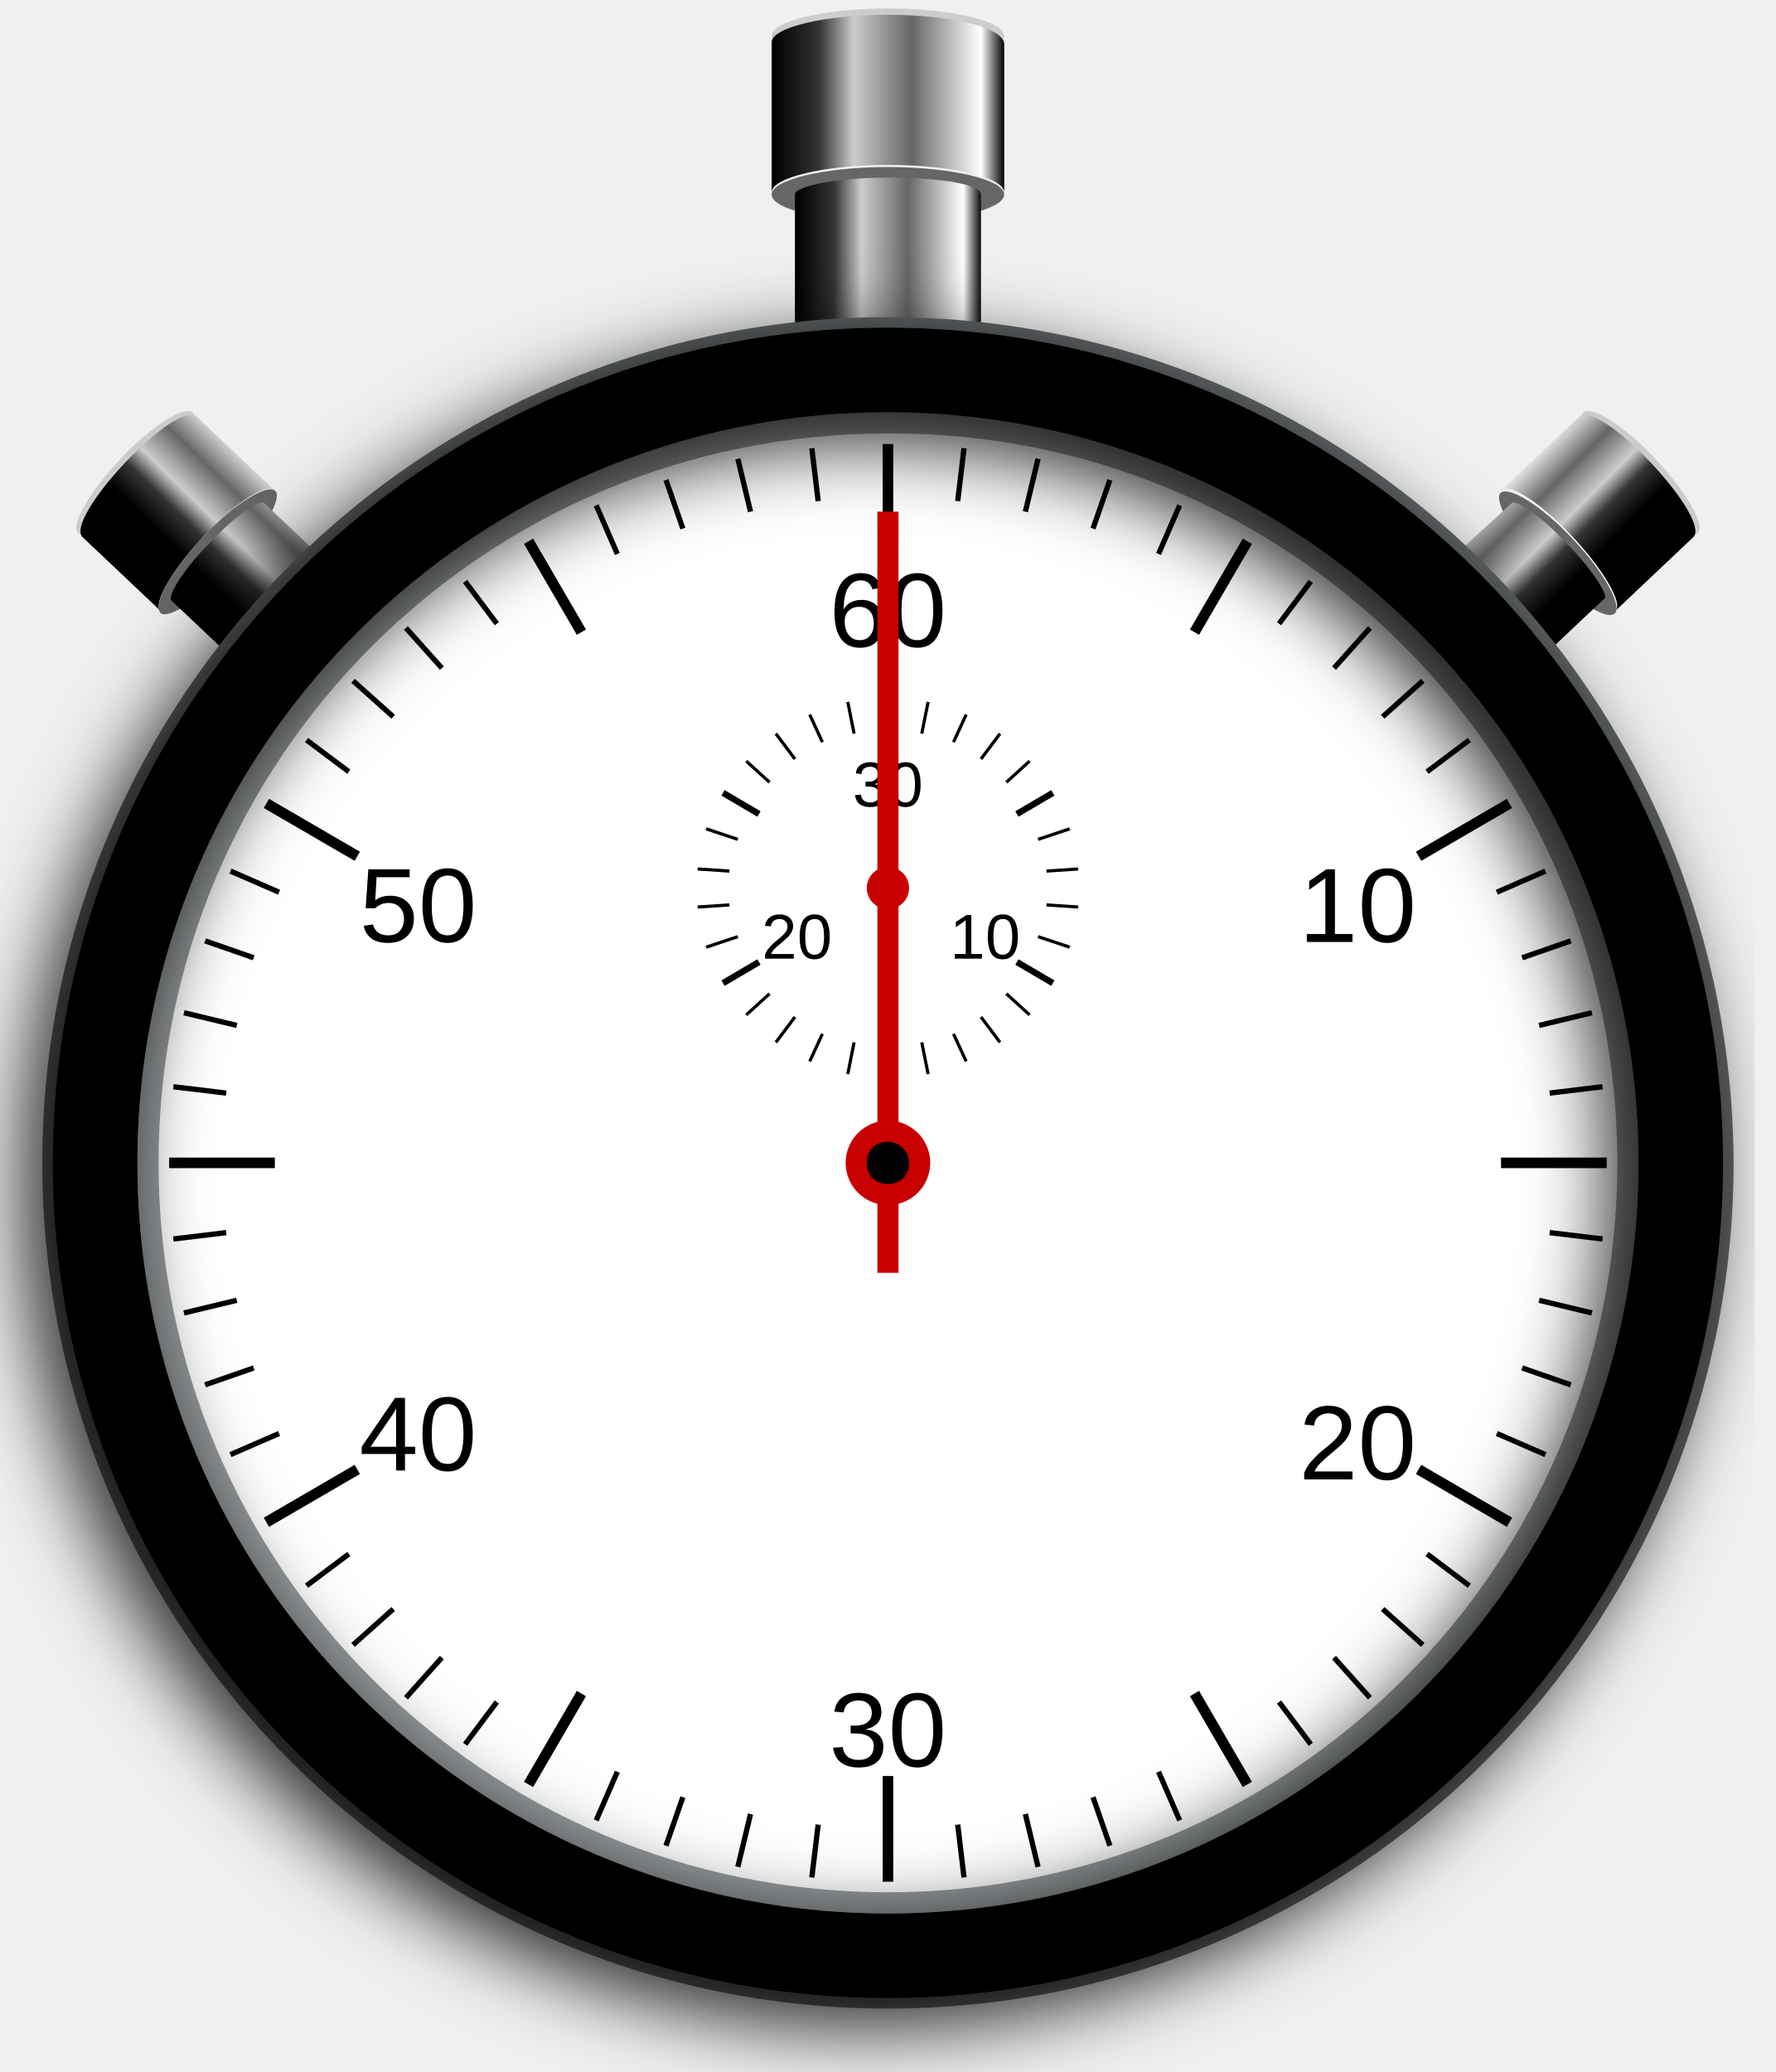
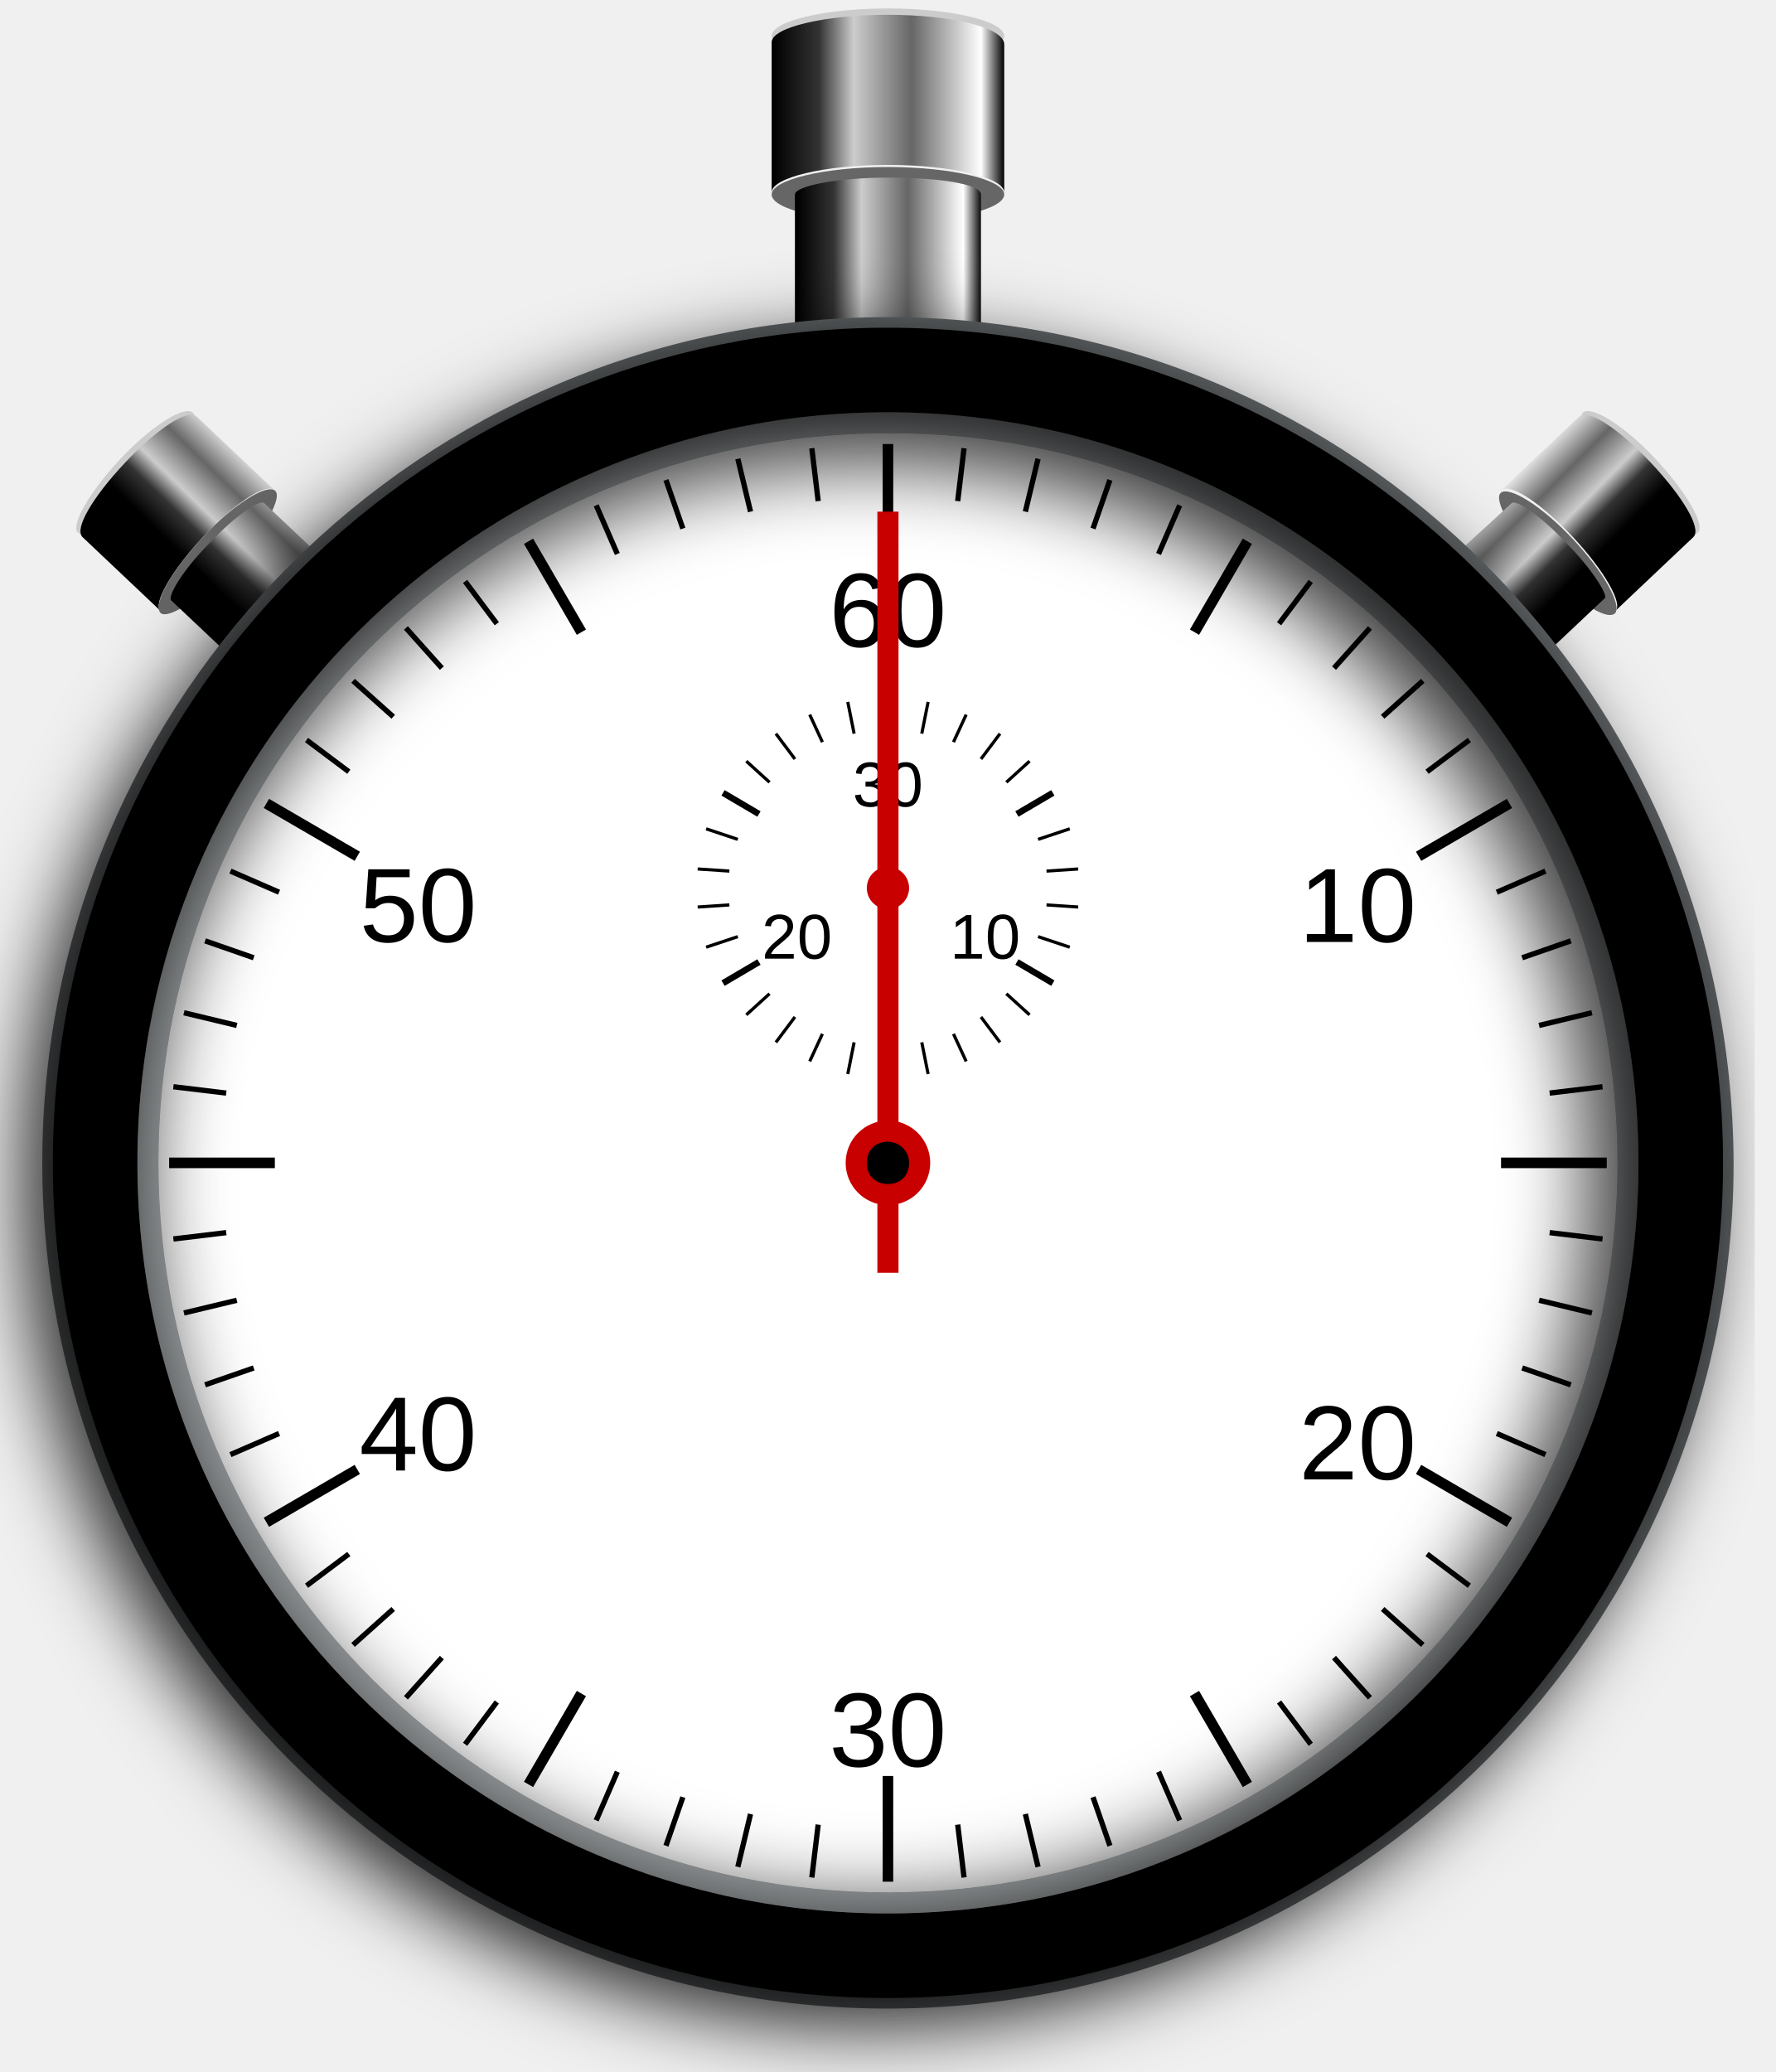
<svg xmlns="http://www.w3.org/2000/svg" version="1.1" id="Layer_1" x="0px" y="0px" viewBox="0 0 84 98" style="enable-background:new 0 0 84 98;" xml:space="preserve">
  <filter id="swshadow">
    <feDropShadow dx="-1" dy="1" stdDeviation="2" />
  </filter>
  <style type="text/css">
	.st0{fill:#CCCCCC;}
	.st1{fill:url(#path6078_1_);}
	.st2{fill:#666666;}
	.st3{fill:url(#path6076_1_);}
	.st4{fill:url(#path6034_1_);}
	.st5{opacity:0.3;fill:url(#path6932_1_);enable-background:new;}
	.st6{fill:url(#path6005_1_);}
	.st7{fill:url(#path6062_1_);}
	.st8{fill:url(#path6060_1_);}
	.st10{fill:#FFFFFF;stroke:#636769;stroke-width:1;}
	.st11{fill:none;stroke:#000000;stroke-width:4;filter:url(#swshadow);}
- 	.st12{fill:none;stroke:#969a9c;stroke-width:1;}
+ 	.st12{fill:none;stroke:#969a9c;stroke-width:1;filter:url(#swshadow);}
	.st13{fill:none;stroke:#000000;stroke-width:0.5;stroke-miterlimit:10;}
	.st14{fill:none;stroke:#000000;stroke-width:0.25;stroke-miterlimit:10;}
	.st15{font-family:'Arial';}
	.st16{font-size:5px;}
	.st17{fill:none;stroke:#000000;stroke-width:0.15;stroke-miterlimit:10;}
	.st18{fill:none;stroke:#000000;stroke-width:0.3;stroke-miterlimit:10;}
	.st19{font-size:3px;}
	.st20{fill:none;stroke:#C80000;stroke-width:0.5;}
	.st21{fill:#C80000;}
	.st22{fill:none;stroke:#C80000;transform-origin:42px 55px;animation:spin 60s infinite linear;}
	.st23{fill:#FFFFFF;fill-opacity:0.5;}
	@keyframes spin{0%{transform:rotate(0deg)}100%{transform:rotate(360deg)}}
</style>
  <path id="path6072" class="st0" d="M3.7,25.2c0.4,0.4,1.9-0.6,3.4-2.2s2.4-3.2,2-3.5s-1.9,0.6-3.4,2.2S3.3,24.9,3.7,25.2z" />
  <linearGradient id="path6078_1_" gradientUnits="userSpaceOnUse" x1="13.252" y1="-1420.251" x2="8.762" y2="-1424.861" gradientTransform="matrix(1 0 0 -1 -1.56 -1400)">
    <stop offset="0" style="stop-color:#000000" />
    <stop offset="0.10" style="stop-color:#FFFFFF" />
    <stop offset="0.40" style="stop-color:#666666" />
    <stop offset="0.65" style="stop-color:#CCCCCC" />
    <stop offset="0.80" style="stop-color:#333333" />
    <stop offset="1" style="stop-color:#000000" />
  </linearGradient>
  <path id="path6078" class="st1" d="M5.9,21.9c1.5-1.6,3-2.6,3.4-2.2l3.7,3.5c-0.4-0.4-1.9,0.6-3.4,2.2s-2.4,3.2-2,3.5l-3.7-3.5  C3.5,25,4.4,23.5,5.9,21.9z" />
  <path id="path6074" class="st2" d="M7.6,29c0.4,0.3,1.9-0.7,3.4-2.3s2.4-3.2,2-3.5s-1.9,0.6-3.4,2.2S7.2,28.6,7.6,29z" />
  <linearGradient id="path6076_1_" gradientUnits="userSpaceOnUse" x1="17.146" y1="-1424.044" x2="12.656" y2="-1428.654" gradientTransform="matrix(1 0 0 -1 -1.56 -1400)">
    <stop offset="0" style="stop-color:#000000" />
    <stop offset="0.10" style="stop-color:#FFFFFF" />
    <stop offset="0.40" style="stop-color:#666666" />
    <stop offset="0.65" style="stop-color:#CCCCCC" />
    <stop offset="0.80" style="stop-color:#333333" />
    <stop offset="1" style="stop-color:#000000" />
  </linearGradient>
  <path id="path6076" class="st3" d="M9.9,25.7c1.2-1.3,2.4-2.1,2.6-1.9l3.5,3.3c0.2,0.2-0.5,1.4-1.8,2.7s-2.4,2.1-2.6,1.9l-3.5-3.3  C7.9,28.2,8.7,26.9,9.9,25.7z" />
  <path id="path6044" class="st0" d="M47.5,1.7C47.5,2.4,45,3,42,3s-5.5-0.6-5.5-1.3S39,0.4,42,0.4S47.5,1,47.5,1.7z" />
  <linearGradient id="path6034_1_" gradientUnits="userSpaceOnUse" x1="-146.939" y1="2552.439" x2="-156.549" y2="2552.439" gradientTransform="matrix(1.14 0 0 0.88 215.0101 -2240)">
    <stop offset="0" style="stop-color:#000000" />
    <stop offset="0.10" style="stop-color:#FFFFFF" />
    <stop offset="0.40" style="stop-color:#666666" />
    <stop offset="0.65" style="stop-color:#CCCCCC" />
    <stop offset="0.80" style="stop-color:#333333" />
    <stop offset="1" style="stop-color:#000000" />
  </linearGradient>
  <path id="path6034" class="st4" d="M42,0.7c-3,0-5.5,0.6-5.5,1.3v7.1c0-0.7,2.5-1.3,5.5-1.3s5.5,0.6,5.5,1.3v-7  C47.5,1.3,45,0.7,42,0.7z" />
  <path id="path6032" class="st2" d="M47.5,9.2c0,0.7-2.5,1.3-5.5,1.3s-5.5-0.6-5.5-1.3S39,7.9,42,7.9S47.5,8.5,47.5,9.2z" />
  <linearGradient id="path6005_1_" gradientUnits="userSpaceOnUse" x1="-1.175" y1="2323.88" x2="-9.665" y2="2323.88" gradientTransform="matrix(1.03 0 0 0.97 47.645 -2240)">
    <stop offset="0" style="stop-color:#000000" />
    <stop offset="0.10" style="stop-color:#FFFFFF" />
    <stop offset="0.40" style="stop-color:#666666" />
    <stop offset="0.65" style="stop-color:#CCCCCC" />
    <stop offset="0.80" style="stop-color:#333333" />
    <stop offset="1" style="stop-color:#000000" />
  </linearGradient>
  <path id="path6005" class="st6" d="M42,8.4c-2.4,0-4.4,0.4-4.4,0.8v6.6c0,0.5,2,0.8,4.4,0.8s4.4-0.4,4.4-0.8V9.2  C46.4,8.7,44.4,8.4,42,8.4z" />
  <path id="path6056" class="st0" d="M80.3,25.2c-0.4,0.4-1.9-0.6-3.4-2.2s-2.4-3.2-2-3.5s1.9,0.6,3.4,2.2S80.7,24.9,80.3,25.2z" />
  <linearGradient id="path6062_1_" gradientUnits="userSpaceOnUse" x1="73.92" y1="-1420.462" x2="78.42" y2="-1424.932" gradientTransform="matrix(1 0 0 -1 -1.56 -1400)">
    <stop offset="0" style="stop-color:#000000" />
    <stop offset="0.10" style="stop-color:#FFFFFF" />
    <stop offset="0.40" style="stop-color:#666666" />
    <stop offset="0.65" style="stop-color:#CCCCCC" />
    <stop offset="0.80" style="stop-color:#333333" />
    <stop offset="1" style="stop-color:#000000" />
  </linearGradient>
  <path id="path6062" class="st7" d="M78.1,21.9c-1.5-1.6-3-2.6-3.4-2.2L71,23.2c0.4-0.4,1.9,0.6,3.4,2.2s2.4,3.2,2,3.5l3.7-3.5  C80.5,25,79.6,23.5,78.1,21.9z" />
  <path id="path6058" class="st2" d="M76.4,29c-0.4,0.4-1.9-0.6-3.4-2.2s-2.4-3.2-2-3.5s1.9,0.6,3.4,2.2S76.7,28.6,76.4,29z" />
  <linearGradient id="path6060_1_" gradientUnits="userSpaceOnUse" x1="70.138" y1="-1424.269" x2="74.638" y2="-1428.739" gradientTransform="matrix(1 0 0 -1 -1.56 -1400)">
    <stop offset="0" style="stop-color:#000000" />
    <stop offset="0.10" style="stop-color:#FFFFFF" />
    <stop offset="0.40" style="stop-color:#666666" />
    <stop offset="0.65" style="stop-color:#CCCCCC" />
    <stop offset="0.80" style="stop-color:#333333" />
    <stop offset="1" style="stop-color:#000000" />
  </linearGradient>
  <path id="path6060" class="st8" d="M74.1,25.7c-1.2-1.3-2.4-2.1-2.6-1.9L68,27c-0.2,0.2,0.5,1.4,1.8,2.7s2.4,2.1,2.6,1.9l3.5-3.3  C76.1,28.2,75.3,26.9,74.1,25.7z" />
  <path id="body-outer" class="st10" d="M81.5,55c0,21.8-17.7,39.5-39.5,39.5S2.5,76.8,2.5,55S20.2,15.5,42,15.5S81.4,33.1,81.5,55  L81.5,55z" />
  <path id="body-inner" class="st12" d="M77,55c0,19.4-15.7,35-35,35S7,74.4,7,55s15.6-35,35-35C61.3,19.9,77,35.6,77,55  C77,54.9,77,55,77,55z" />
  <path id="body" class="st11" d="M79.5,55c0,20.7-16.8,37.5-37.5,37.5S4.5,75.7,4.5,55S21.3,17.5,42,17.5S79.5,34.3,79.5,55z" />
  <line class="st13" x1="71" y1="55" x2="76" y2="55" />
  <line class="st13" x1="8" y1="55" x2="13" y2="55" />
  <line class="st13" x1="67.1" y1="40.5" x2="71.4" y2="38" />
  <line class="st13" x1="12.6" y1="72" x2="16.9" y2="69.5" />
  <line class="st13" x1="56.5" y1="29.9" x2="59" y2="25.6" />
  <line class="st13" x1="25" y1="84.4" x2="27.5" y2="80.1" />
  <line class="st13" x1="42" y1="26" x2="42" y2="21" />
  <line class="st13" x1="42" y1="89" x2="42" y2="84" />
  <line class="st13" x1="27.5" y1="29.9" x2="25" y2="25.6" />
  <line class="st13" x1="59" y1="84.4" x2="56.5" y2="80.1" />
  <line class="st13" x1="16.9" y1="40.5" x2="12.6" y2="38" />
  <line class="st13" x1="71.4" y1="72" x2="67.1" y2="69.5" />
  <line class="st14" x1="73.3" y1="51.7" x2="75.8" y2="51.4" />
  <line class="st14" x1="8.2" y1="58.6" x2="10.7" y2="58.3" />
  <line class="st14" x1="72.8" y1="48.5" x2="75.3" y2="47.9" />
  <line class="st14" x1="8.7" y1="62.1" x2="11.2" y2="61.5" />
  <line class="st14" x1="72" y1="45.3" x2="74.3" y2="44.5" />
  <line class="st14" x1="9.7" y1="65.5" x2="12" y2="64.7" />
  <line class="st14" x1="70.8" y1="42.2" x2="73.1" y2="41.2" />
  <line class="st14" x1="10.9" y1="68.8" x2="13.2" y2="67.8" />
  <line class="st14" x1="67.5" y1="36.5" x2="69.5" y2="35" />
  <line class="st14" x1="14.5" y1="75" x2="16.5" y2="73.5" />
  <line class="st14" x1="65.4" y1="33.9" x2="67.3" y2="32.2" />
  <line class="st14" x1="16.7" y1="77.8" x2="18.6" y2="76.1" />
  <line class="st14" x1="63.1" y1="31.6" x2="64.8" y2="29.7" />
  <line class="st14" x1="19.2" y1="80.3" x2="20.9" y2="78.4" />
  <line class="st14" x1="60.5" y1="29.5" x2="62" y2="27.5" />
  <line class="st14" x1="22" y1="82.5" x2="23.5" y2="80.5" />
  <line class="st14" x1="54.8" y1="26.2" x2="55.8" y2="23.9" />
  <line class="st14" x1="28.2" y1="86.1" x2="29.2" y2="83.8" />
  <line class="st14" x1="51.7" y1="25" x2="52.5" y2="22.7" />
  <line class="st14" x1="31.5" y1="87.3" x2="32.3" y2="85" />
  <line class="st14" x1="48.5" y1="24.2" x2="49.1" y2="21.7" />
  <line class="st14" x1="34.9" y1="88.3" x2="35.5" y2="85.8" />
  <line class="st14" x1="45.3" y1="23.7" x2="45.6" y2="21.2" />
  <line class="st14" x1="38.4" y1="88.8" x2="38.7" y2="86.3" />
  <line class="st14" x1="38.7" y1="23.7" x2="38.4" y2="21.2" />
  <line class="st14" x1="45.6" y1="88.8" x2="45.3" y2="86.3" />
  <line class="st14" x1="35.5" y1="24.2" x2="34.9" y2="21.7" />
  <line class="st14" x1="49.1" y1="88.3" x2="48.5" y2="85.8" />
  <line class="st14" x1="32.3" y1="25" x2="31.5" y2="22.7" />
  <line class="st14" x1="52.5" y1="87.3" x2="51.7" y2="85" />
  <line class="st14" x1="29.2" y1="26.2" x2="28.2" y2="23.9" />
  <line class="st14" x1="55.8" y1="86.1" x2="54.8" y2="83.8" />
  <line class="st14" x1="23.5" y1="29.5" x2="22" y2="27.5" />
  <line class="st14" x1="62" y1="82.5" x2="60.5" y2="80.5" />
  <line class="st14" x1="20.9" y1="31.6" x2="19.2" y2="29.7" />
  <line class="st14" x1="64.8" y1="80.3" x2="63.1" y2="78.4" />
  <line class="st14" x1="18.6" y1="33.9" x2="16.7" y2="32.2" />
  <line class="st14" x1="67.3" y1="77.8" x2="65.4" y2="76.1" />
  <line class="st14" x1="16.5" y1="36.5" x2="14.5" y2="35" />
  <line class="st14" x1="69.5" y1="75" x2="67.5" y2="73.5" />
  <line class="st14" x1="13.2" y1="42.2" x2="10.9" y2="41.2" />
  <line class="st14" x1="73.1" y1="68.8" x2="70.8" y2="67.8" />
  <line class="st14" x1="12" y1="45.3" x2="9.7" y2="44.5" />
  <line class="st14" x1="74.3" y1="65.5" x2="72" y2="64.7" />
  <line class="st14" x1="11.2" y1="48.5" x2="8.7" y2="47.9" />
  <line class="st14" x1="75.3" y1="62.1" x2="72.8" y2="61.5" />
  <line class="st14" x1="10.7" y1="51.7" x2="8.2" y2="51.4" />
  <line class="st14" x1="75.8" y1="58.6" x2="73.3" y2="58.3" />
  <text transform="matrix(1 0 0 1 39.22 30.5918)" class="st15 st16">60</text>
  <text transform="matrix(1 0 0 1 17 44.5518)" class="st15 st16">50</text>
  <text transform="matrix(1 0 0 1 17 69.5518)" class="st15 st16">40</text>
  <text transform="matrix(1 0 0 1 39.22 83.5518)" class="st15 st16">30</text>
  <text transform="matrix(1 0 0 1 61.44 69.9718)" class="st15 st16">20</text>
  <text transform="matrix(1 0 0 1 61.44 44.5518)" class="st15 st16">10</text>
  <line class="st17" x1="43.6" y1="49.3" x2="43.9" y2="50.8" />
  <line class="st17" x1="40.1" y1="33.2" x2="40.4" y2="34.7" />
  <line class="st17" x1="45.1" y1="48.9" x2="45.7" y2="50.2" />
  <line class="st17" x1="38.3" y1="33.8" x2="38.9" y2="35.1" />
  <line class="st17" x1="46.4" y1="48.1" x2="47.3" y2="49.3" />
  <line class="st17" x1="36.7" y1="34.7" x2="37.6" y2="35.9" />
  <line class="st17" x1="47.6" y1="47" x2="48.7" y2="48" />
  <line class="st17" x1="35.3" y1="36" x2="36.4" y2="37" />
  <line class="st17" x1="49.1" y1="44.3" x2="50.6" y2="44.8" />
  <line class="st17" x1="33.4" y1="39.2" x2="34.9" y2="39.7" />
  <line class="st17" x1="49.5" y1="42.8" x2="51" y2="42.9" />
  <line class="st17" x1="33" y1="41.1" x2="34.5" y2="41.2" />
  <line class="st17" x1="49.5" y1="41.2" x2="51" y2="41.1" />
  <line class="st17" x1="33" y1="42.9" x2="34.5" y2="42.8" />
  <line class="st17" x1="49.1" y1="39.7" x2="50.6" y2="39.2" />
  <line class="st17" x1="33.4" y1="44.8" x2="34.9" y2="44.3" />
  <line class="st17" x1="47.6" y1="37" x2="48.7" y2="36" />
  <line class="st17" x1="35.3" y1="48" x2="36.4" y2="47" />
  <line class="st17" x1="46.4" y1="35.9" x2="47.3" y2="34.7" />
  <line class="st17" x1="36.7" y1="49.3" x2="37.6" y2="48.1" />
  <line class="st17" x1="45.1" y1="35.1" x2="45.7" y2="33.8" />
  <line class="st17" x1="38.3" y1="50.2" x2="38.9" y2="48.9" />
  <line class="st17" x1="43.6" y1="34.7" x2="43.9" y2="33.2" />
  <line class="st17" x1="40.1" y1="50.8" x2="40.4" y2="49.3" />
  <line class="st18" x1="48.1" y1="38.5" x2="49.8" y2="37.5" />
  <line class="st18" x1="34.2" y1="46.5" x2="35.9" y2="45.5" />
  <line class="st18" x1="42" y1="35" x2="42" y2="33" />
  <line class="st18" x1="42" y1="51" x2="42" y2="49" />
  <line class="st18" x1="35.9" y1="38.5" x2="34.2" y2="37.5" />
  <line class="st18" x1="49.8" y1="46.5" x2="48.1" y2="45.5" />
  <text transform="matrix(1 0 0 1 40.33 38.1418)" class="st15 st19">30</text>
  <text transform="matrix(1 0 0 1 36.03 45.3418)" class="st15 st19">20</text>
  <text transform="matrix(1 0 0 1 44.93 45.3418)" class="st15 st19">10</text>
  <line class="st20" x1="42" y1="34.1" x2="42" y2="44" />
  <circle class="st21" cx="42" cy="42" r="1" />
  <line id="arm" class="st22" x1="42" y1="24.2" x2="42" y2="60.2" />
  <circle id="center" class="st21" cx="42" cy="55" r="2" />
  <path id="center-dot" d="M43,55c0,0.6-0.4,1-1,1s-1-0.4-1-1s0.4-1,1-1C42.5,54,43,54.4,43,55L43,55z" />
</svg>
